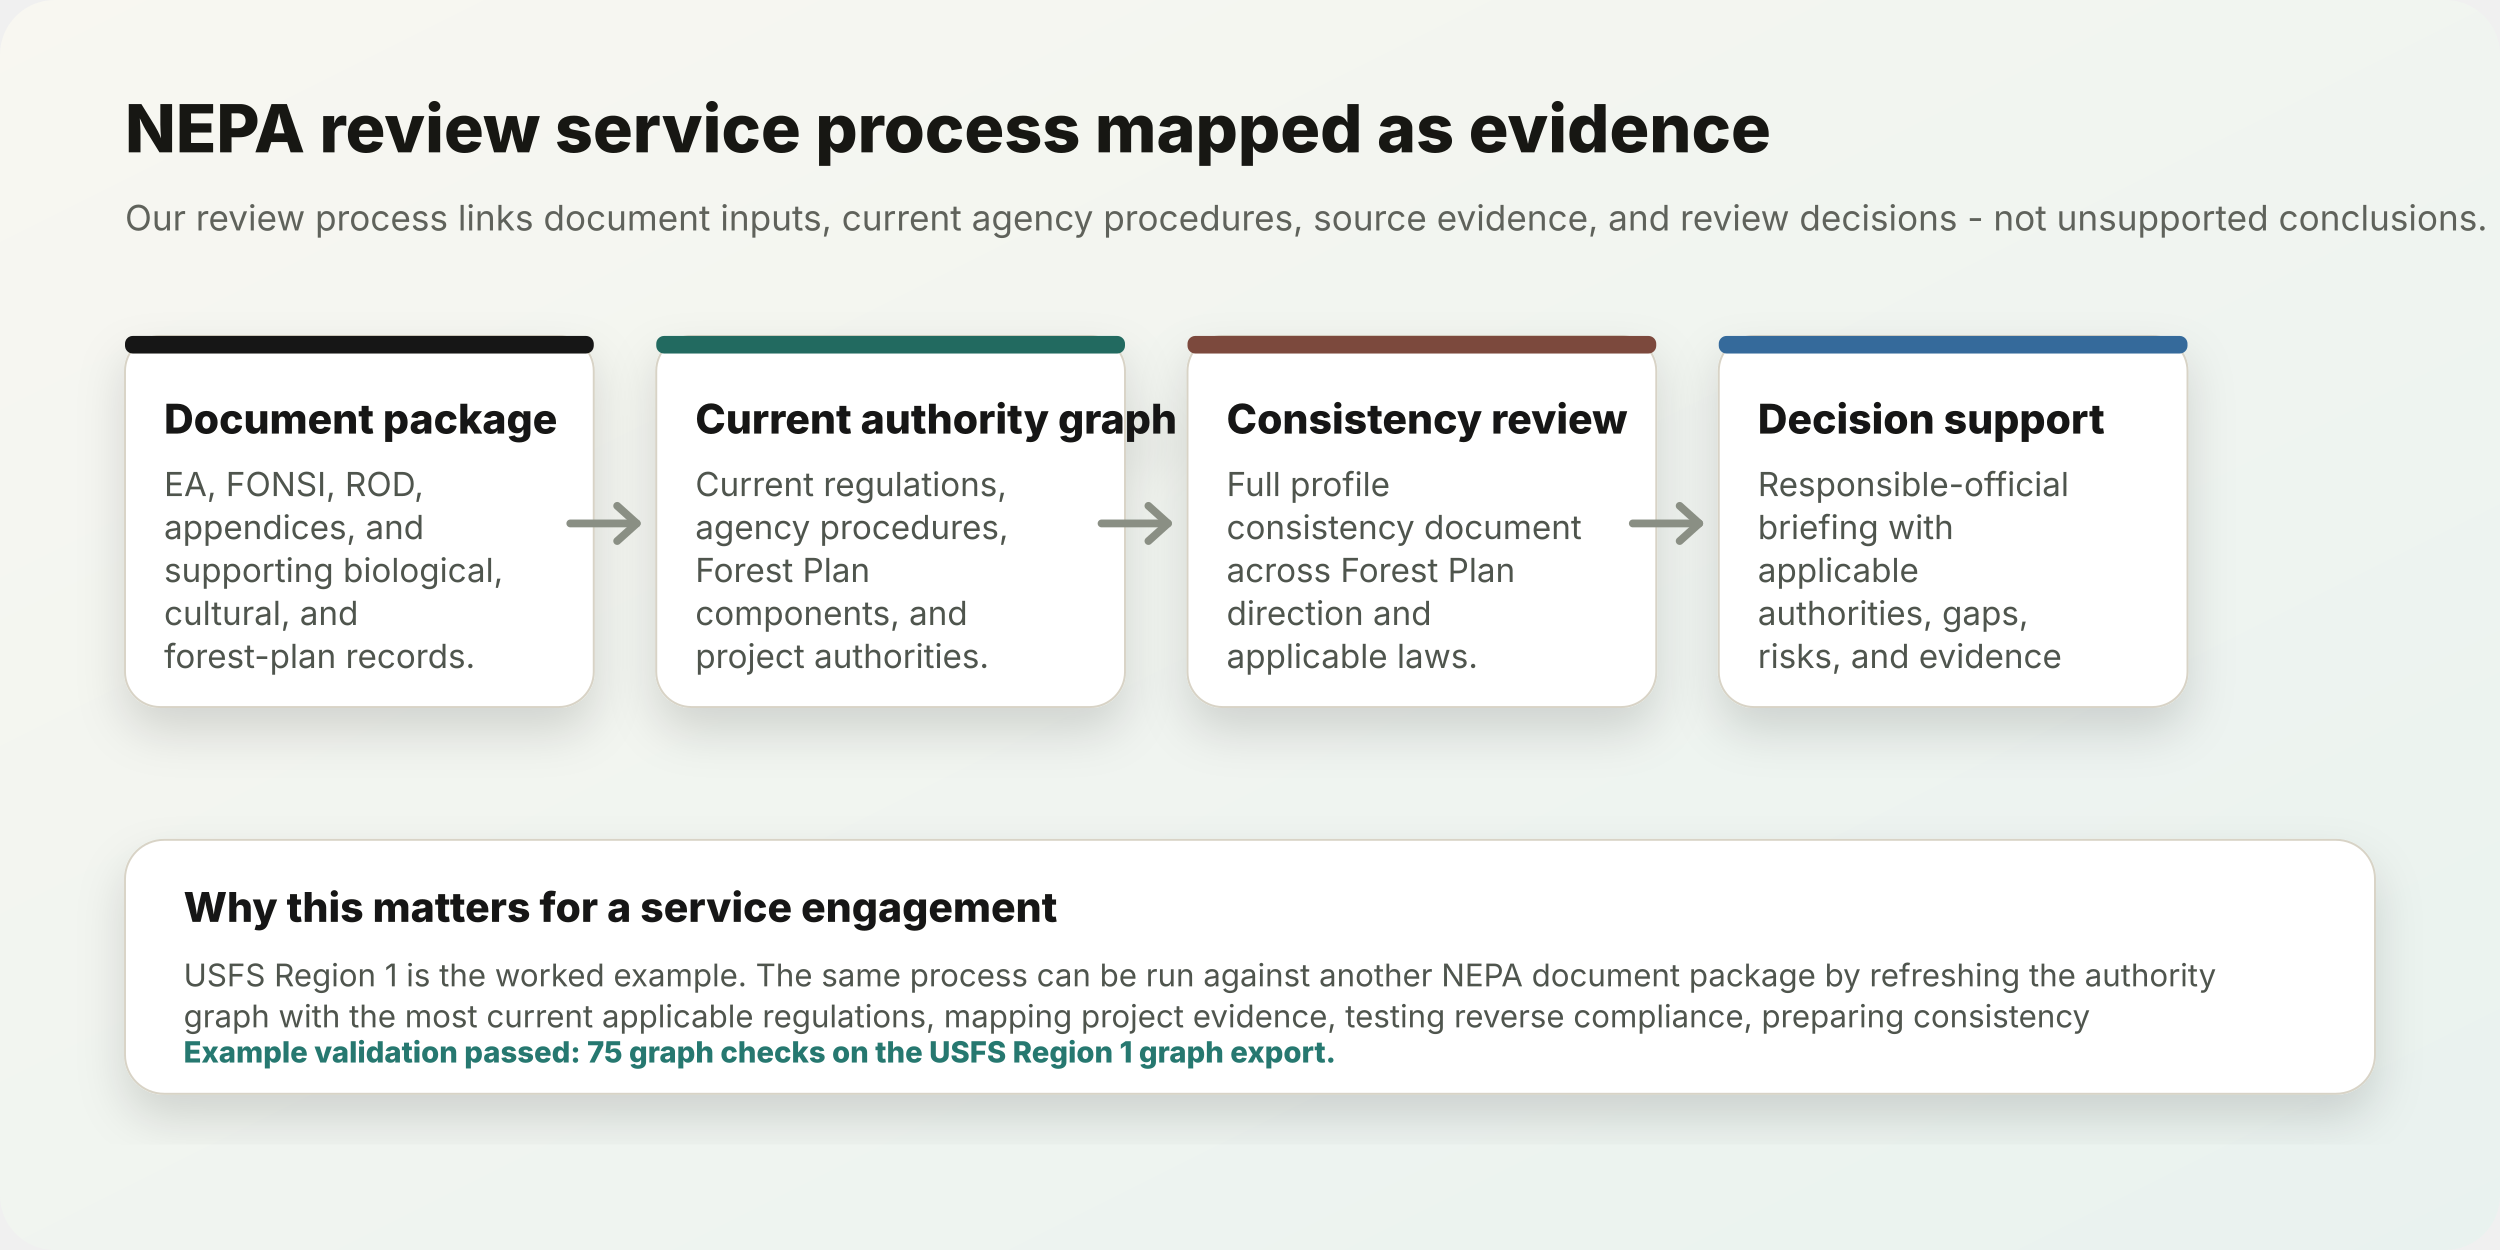
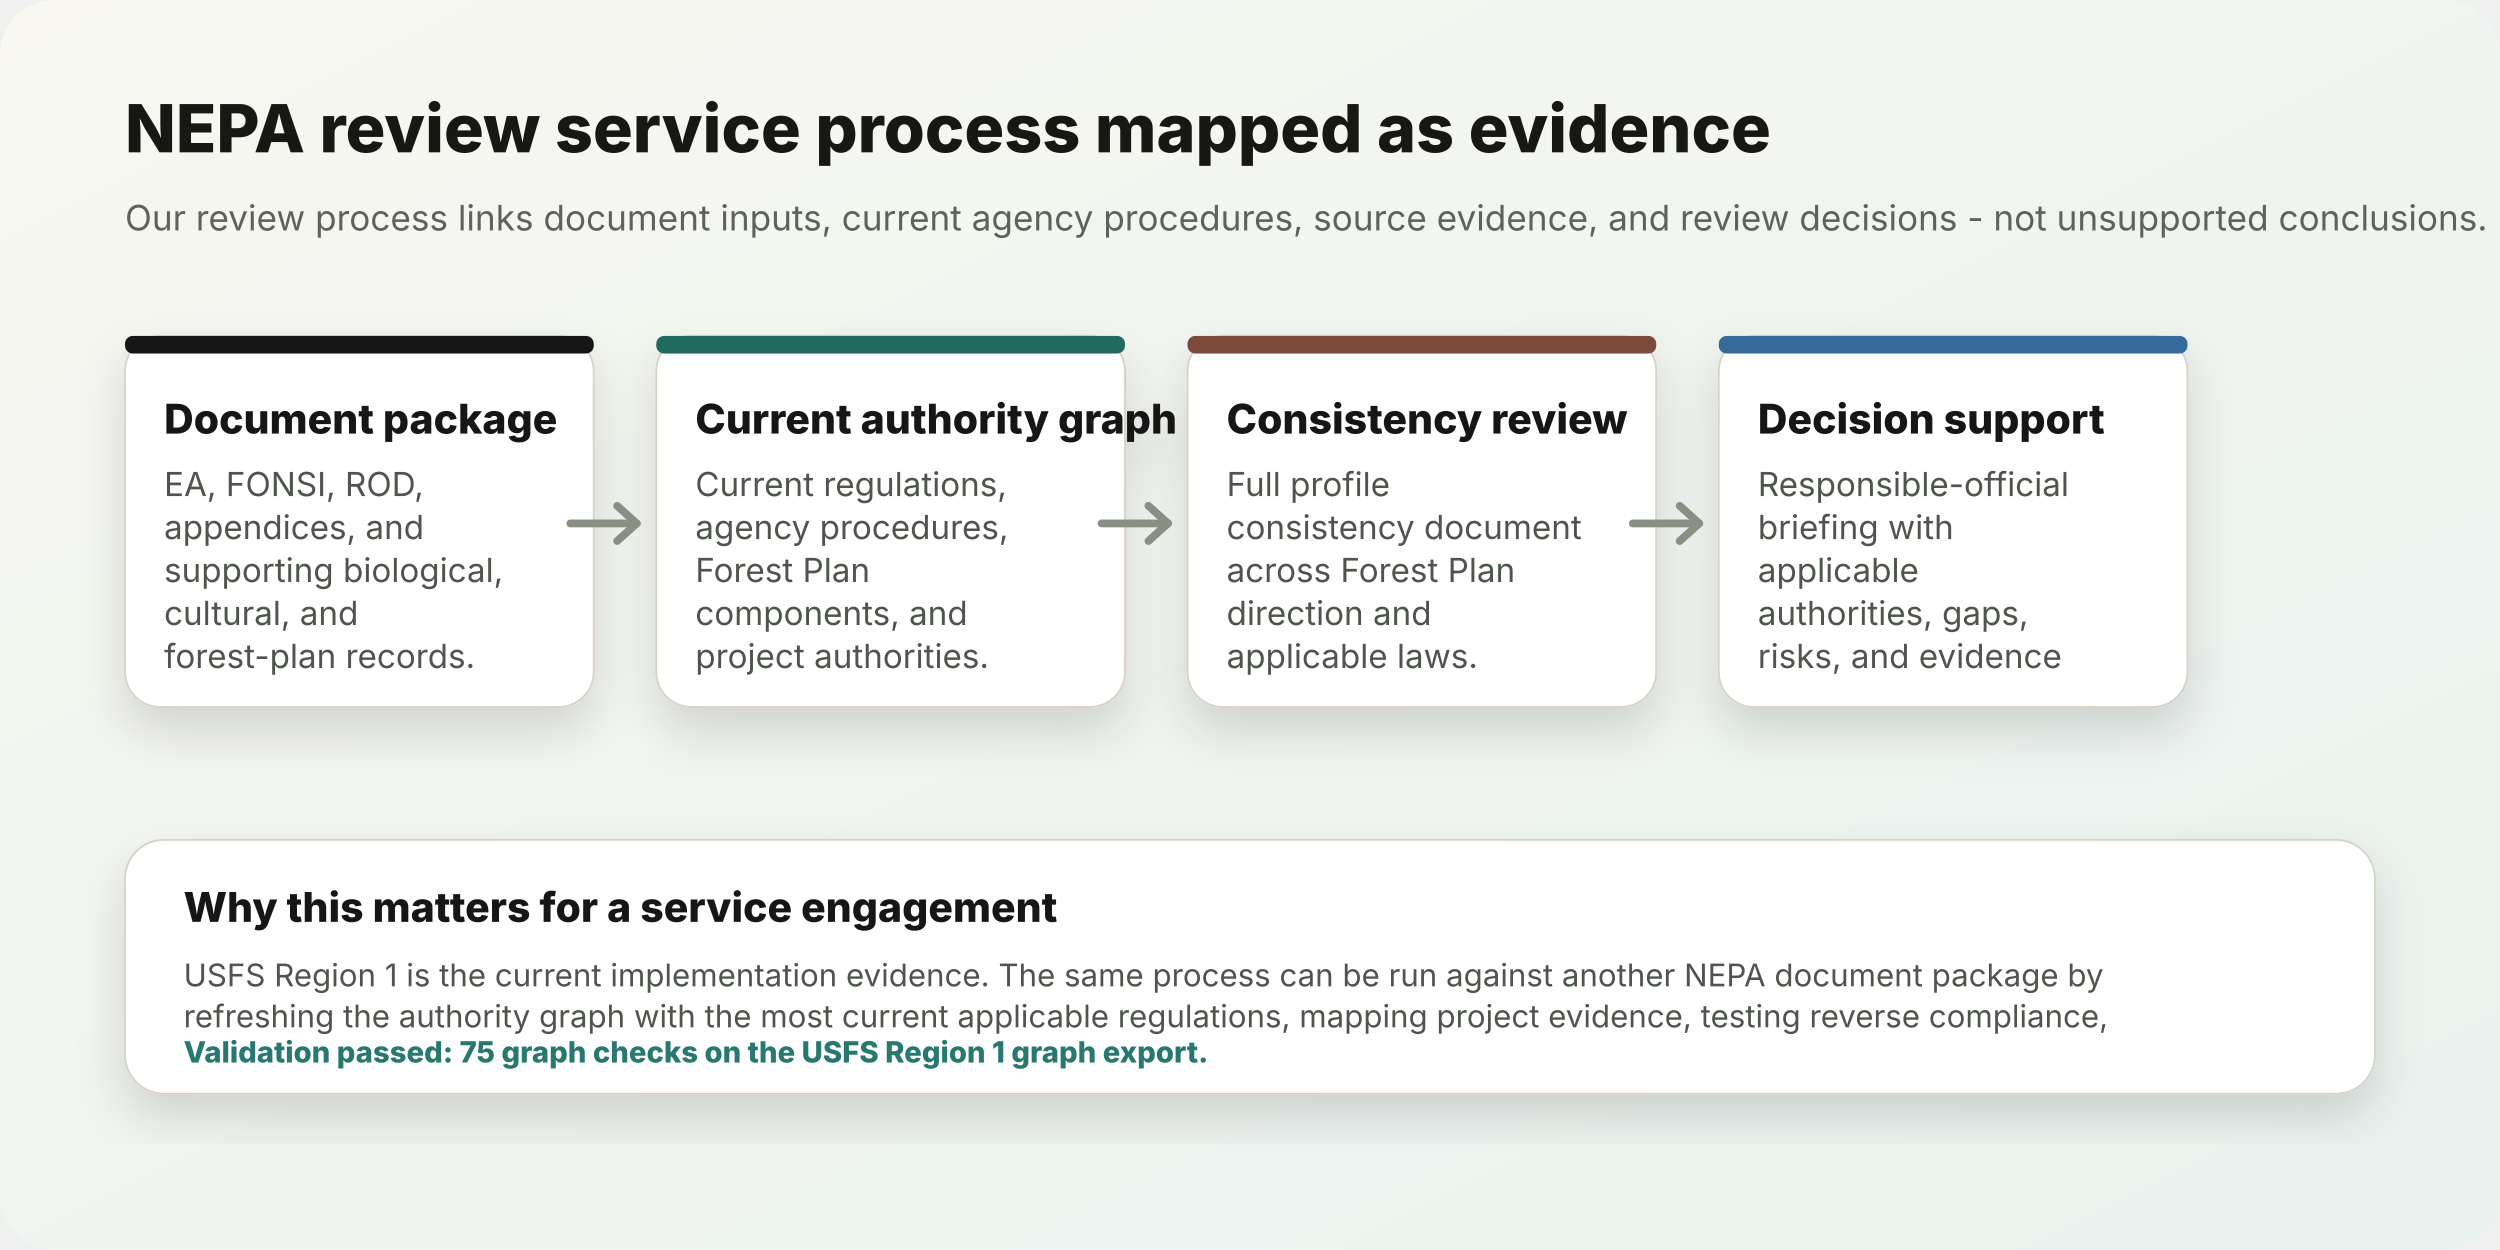
<svg xmlns="http://www.w3.org/2000/svg" width="1280" height="640" viewBox="0 0 1280 640" role="img" aria-label="NEPA review service process represented by the graph">
  <defs>
    <linearGradient id="bg" x1="0" x2="1" y1="0" y2="1">
      <stop offset="0" stop-color="#f8f7f1" />
      <stop offset="1" stop-color="#e9f2ef" />
    </linearGradient>
    <filter id="shadow" x="-20%" y="-20%" width="140%" height="140%">
      <feDropShadow dx="0" dy="12" stdDeviation="12" flood-color="#141713" flood-opacity="0.14" />
    </filter>
  </defs>
  <rect width="1280" height="640" rx="28" fill="url(#bg)" />
  <text x="64" y="78" font-family="Inter, Arial, sans-serif" font-size="34" font-weight="800" fill="#171713">NEPA review service process mapped as evidence</text>
  <text x="64" y="118" font-family="Inter, Arial, sans-serif" font-size="18" fill="#5f625b">Our review process links document inputs, current agency procedures, source evidence, and review decisions - not unsupported conclusions.</text>
  <g transform="translate(64 172)" filter="url(#shadow)">
    <rect width="240" height="190" rx="18" fill="#ffffff" stroke="#d8d3c6" />
    <rect width="240" height="9" rx="4" fill="#171713" />
    <text x="20" y="50" font-family="Inter, Arial, sans-serif" font-size="21" font-weight="800" fill="#171713">Document package</text>
    <text x="20" y="82" text-anchor="start" font-family="Inter, Arial, sans-serif" font-size="17" fill="#4f554e">EA, FONSI, ROD,</text>
    <text x="20" y="104" text-anchor="start" font-family="Inter, Arial, sans-serif" font-size="17" fill="#4f554e">appendices, and</text>
    <text x="20" y="126" text-anchor="start" font-family="Inter, Arial, sans-serif" font-size="17" fill="#4f554e">supporting biological,</text>
    <text x="20" y="148" text-anchor="start" font-family="Inter, Arial, sans-serif" font-size="17" fill="#4f554e">cultural, and</text>
    <text x="20" y="170" text-anchor="start" font-family="Inter, Arial, sans-serif" font-size="17" fill="#4f554e">forest-plan records.</text>
  </g>
  <g transform="translate(336 172)" filter="url(#shadow)">
    <rect width="240" height="190" rx="18" fill="#ffffff" stroke="#d8d3c6" />
    <rect width="240" height="9" rx="4" fill="#216a60" />
    <text x="20" y="50" font-family="Inter, Arial, sans-serif" font-size="21" font-weight="800" fill="#171713">Current authority graph</text>
    <text x="20" y="82" text-anchor="start" font-family="Inter, Arial, sans-serif" font-size="17" fill="#4f554e">Current regulations,</text>
    <text x="20" y="104" text-anchor="start" font-family="Inter, Arial, sans-serif" font-size="17" fill="#4f554e">agency procedures,</text>
    <text x="20" y="126" text-anchor="start" font-family="Inter, Arial, sans-serif" font-size="17" fill="#4f554e">Forest Plan</text>
    <text x="20" y="148" text-anchor="start" font-family="Inter, Arial, sans-serif" font-size="17" fill="#4f554e">components, and</text>
    <text x="20" y="170" text-anchor="start" font-family="Inter, Arial, sans-serif" font-size="17" fill="#4f554e">project authorities.</text>
  </g>
  <g transform="translate(608 172)" filter="url(#shadow)">
    <rect width="240" height="190" rx="18" fill="#ffffff" stroke="#d8d3c6" />
    <rect width="240" height="9" rx="4" fill="#7c493c" />
    <text x="20" y="50" font-family="Inter, Arial, sans-serif" font-size="21" font-weight="800" fill="#171713">Consistency review</text>
    <text x="20" y="82" text-anchor="start" font-family="Inter, Arial, sans-serif" font-size="17" fill="#4f554e">Full profile</text>
    <text x="20" y="104" text-anchor="start" font-family="Inter, Arial, sans-serif" font-size="17" fill="#4f554e">consistency document</text>
    <text x="20" y="126" text-anchor="start" font-family="Inter, Arial, sans-serif" font-size="17" fill="#4f554e">across Forest Plan</text>
    <text x="20" y="148" text-anchor="start" font-family="Inter, Arial, sans-serif" font-size="17" fill="#4f554e">direction and</text>
    <text x="20" y="170" text-anchor="start" font-family="Inter, Arial, sans-serif" font-size="17" fill="#4f554e">applicable laws.</text>
  </g>
  <g transform="translate(880 172)" filter="url(#shadow)">
    <rect width="240" height="190" rx="18" fill="#ffffff" stroke="#d8d3c6" />
    <rect width="240" height="9" rx="4" fill="#356a9b" />
    <text x="20" y="50" font-family="Inter, Arial, sans-serif" font-size="21" font-weight="800" fill="#171713">Decision support</text>
    <text x="20" y="82" text-anchor="start" font-family="Inter, Arial, sans-serif" font-size="17" fill="#4f554e">Responsible-official</text>
    <text x="20" y="104" text-anchor="start" font-family="Inter, Arial, sans-serif" font-size="17" fill="#4f554e">briefing with</text>
    <text x="20" y="126" text-anchor="start" font-family="Inter, Arial, sans-serif" font-size="17" fill="#4f554e">applicable</text>
    <text x="20" y="148" text-anchor="start" font-family="Inter, Arial, sans-serif" font-size="17" fill="#4f554e">authorities, gaps,</text>
    <text x="20" y="170" text-anchor="start" font-family="Inter, Arial, sans-serif" font-size="17" fill="#4f554e">risks, and evidence</text>
  </g>
  <path d="M 292 268 L 326 268" stroke="#8a8f84" stroke-width="4" stroke-linecap="round" />
  <path d="M 316 259 L 326 268 L 316 277" fill="none" stroke="#8a8f84" stroke-width="4" stroke-linecap="round" stroke-linejoin="round" />
  <path d="M 564 268 L 598 268" stroke="#8a8f84" stroke-width="4" stroke-linecap="round" />
  <path d="M 588 259 L 598 268 L 588 277" fill="none" stroke="#8a8f84" stroke-width="4" stroke-linecap="round" stroke-linejoin="round" />
  <path d="M 836 268 L 870 268" stroke="#8a8f84" stroke-width="4" stroke-linecap="round" />
  <path d="M 860 259 L 870 268 L 860 277" fill="none" stroke="#8a8f84" stroke-width="4" stroke-linecap="round" stroke-linejoin="round" />
  <g transform="translate(64 430)" filter="url(#shadow)">
    <rect width="1152" height="130" rx="20" fill="#ffffff" stroke="#d8d3c6" />
    <text x="30" y="42" font-family="Inter, Arial, sans-serif" font-size="21" font-weight="800" fill="#171713">Why this matters for a service engagement</text>
-     <text x="30" y="75" text-anchor="start" font-family="Inter, Arial, sans-serif" font-size="16" fill="#4f554e">USFS Region 1 is the worked example. The same process can be run against another NEPA document package by refreshing the authority</text>
-     <text x="30" y="96" text-anchor="start" font-family="Inter, Arial, sans-serif" font-size="16" fill="#4f554e">graph with the most current applicable regulations, mapping project evidence, testing reverse compliance, preparing consistency</text>
-     <text x="30" y="114" font-family="Inter, Arial, sans-serif" font-size="15" fill="#26786f" font-weight="800">Example validation passed: 75 graph checks on the USFS Region 1 graph export.</text>
+     <text x="30" y="75" text-anchor="start" font-family="Inter, Arial, sans-serif" font-size="16" fill="#4f554e">USFS Region 1 is the current implementation evidence. The same process can be run against another NEPA document package by</text>
+     <text x="30" y="96" text-anchor="start" font-family="Inter, Arial, sans-serif" font-size="16" fill="#4f554e">refreshing the authority graph with the most current applicable regulations, mapping project evidence, testing reverse compliance,</text>
+     <text x="30" y="114" font-family="Inter, Arial, sans-serif" font-size="15" fill="#26786f" font-weight="800">Validation passed: 75 graph checks on the USFS Region 1 graph export.</text>
  </g>
</svg>
